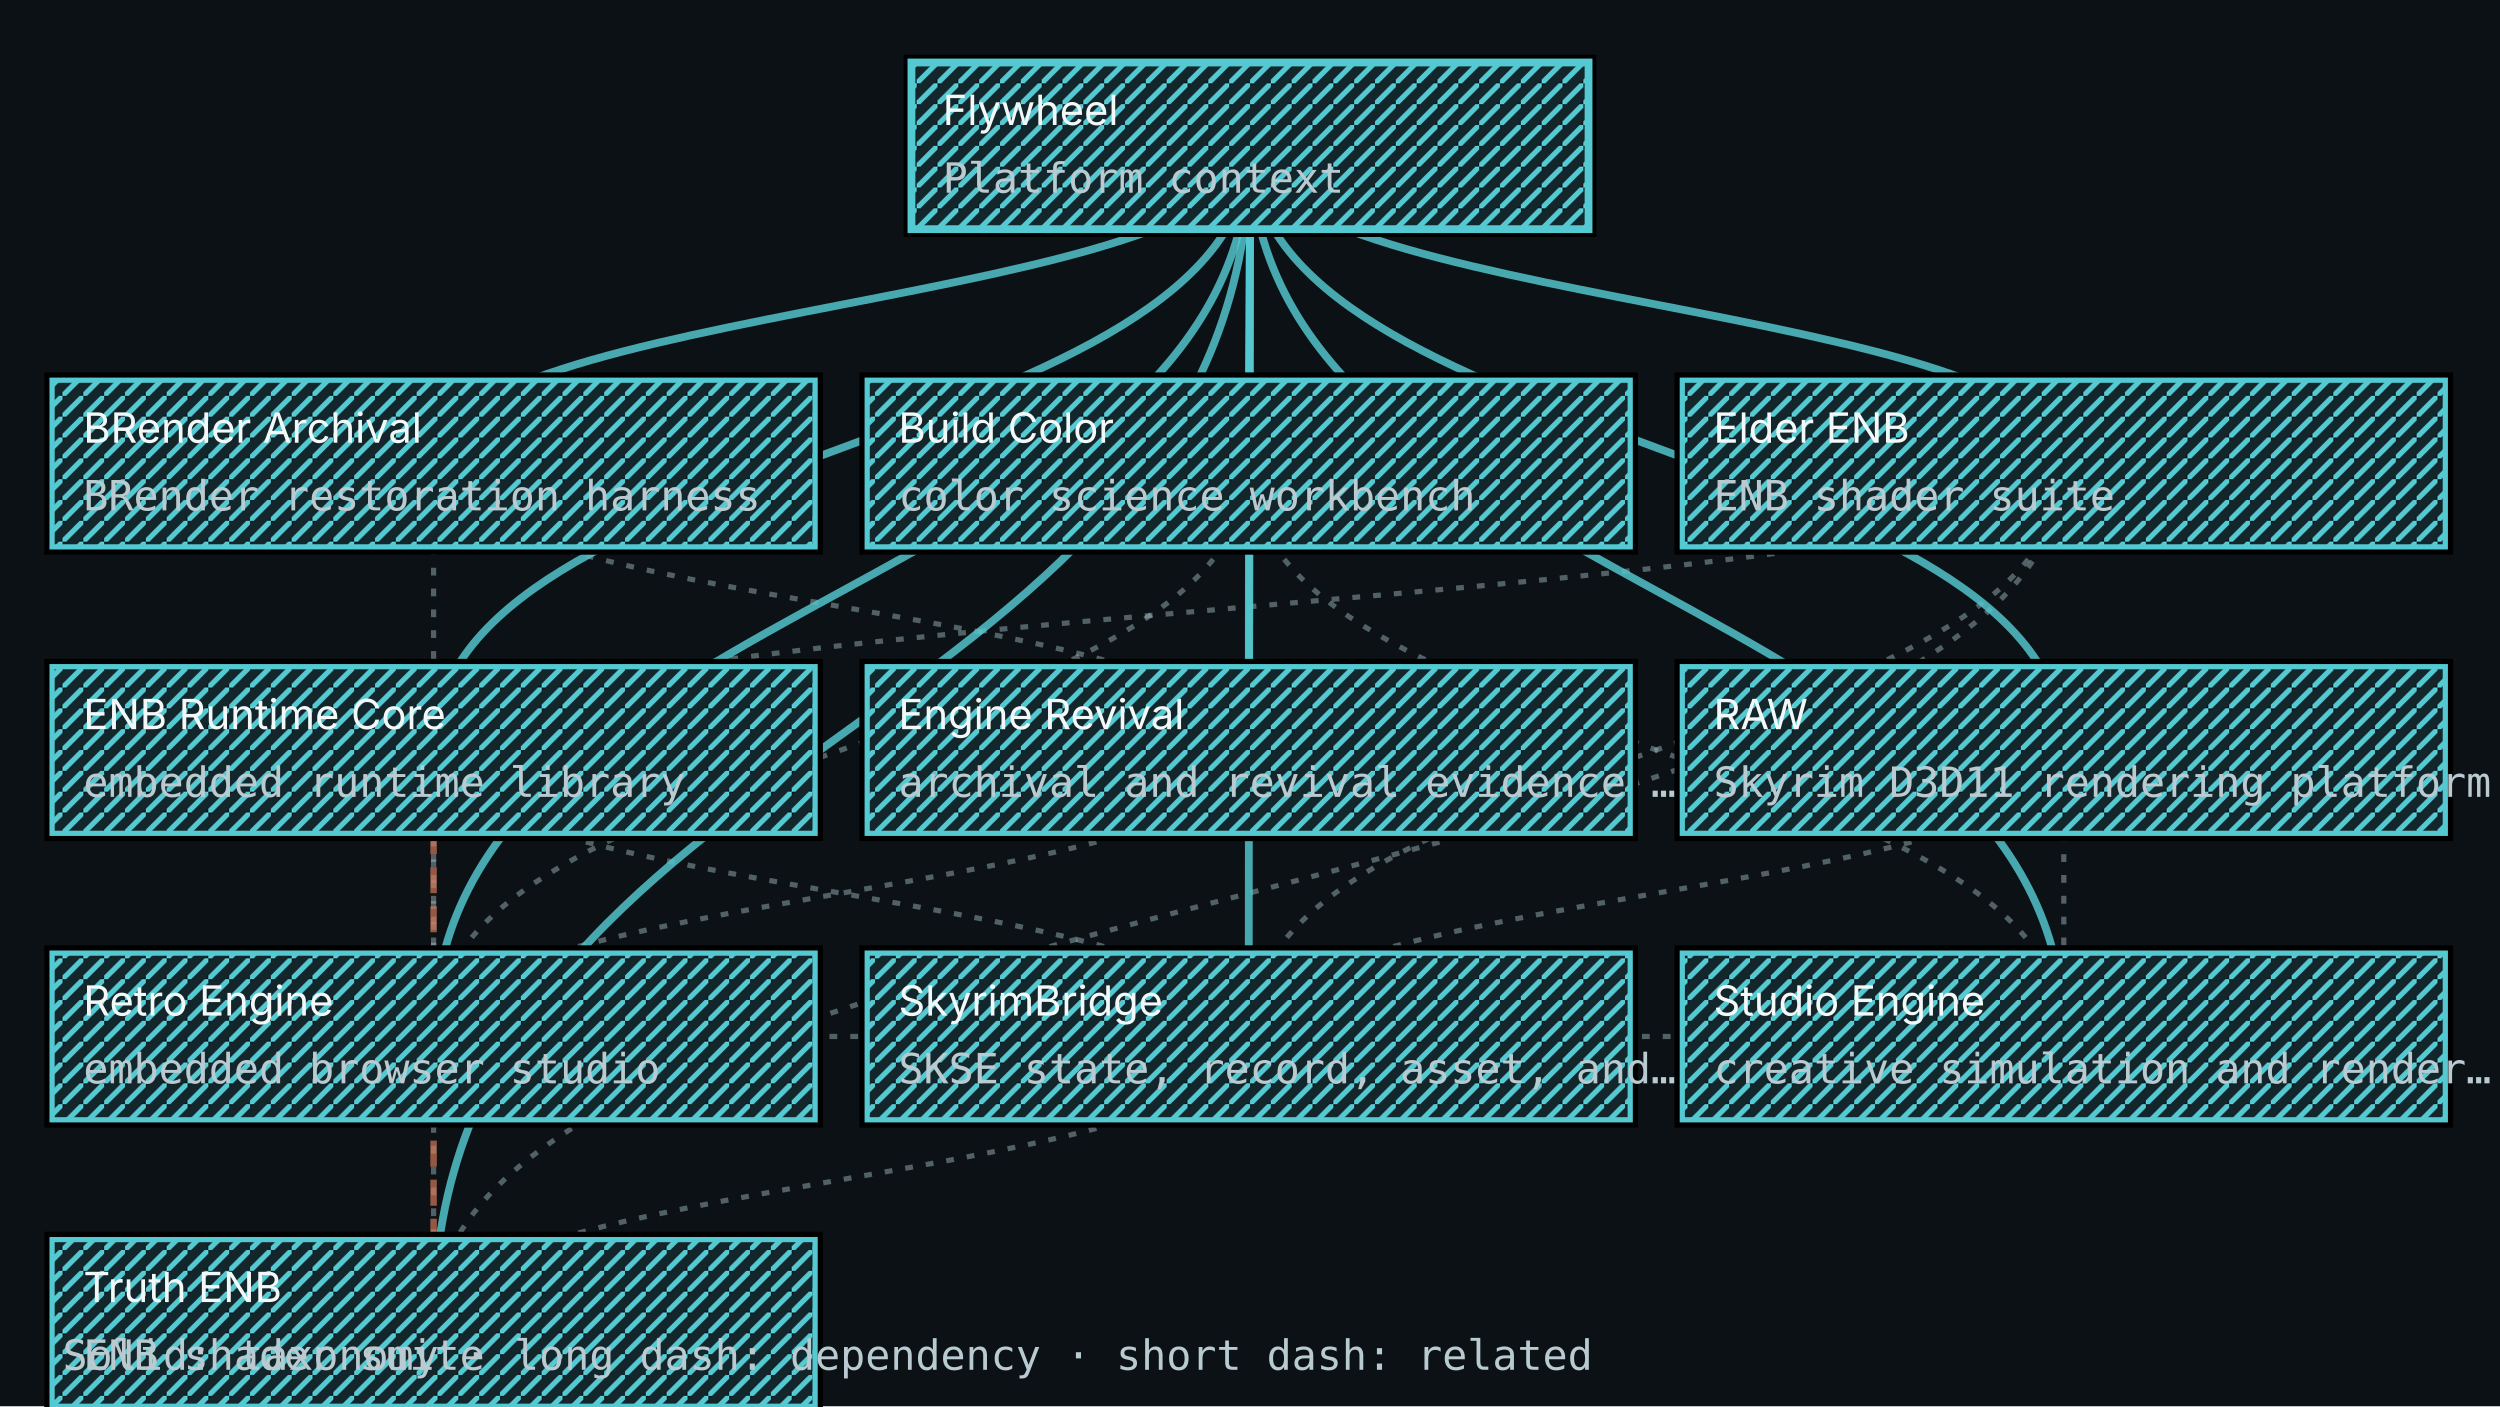
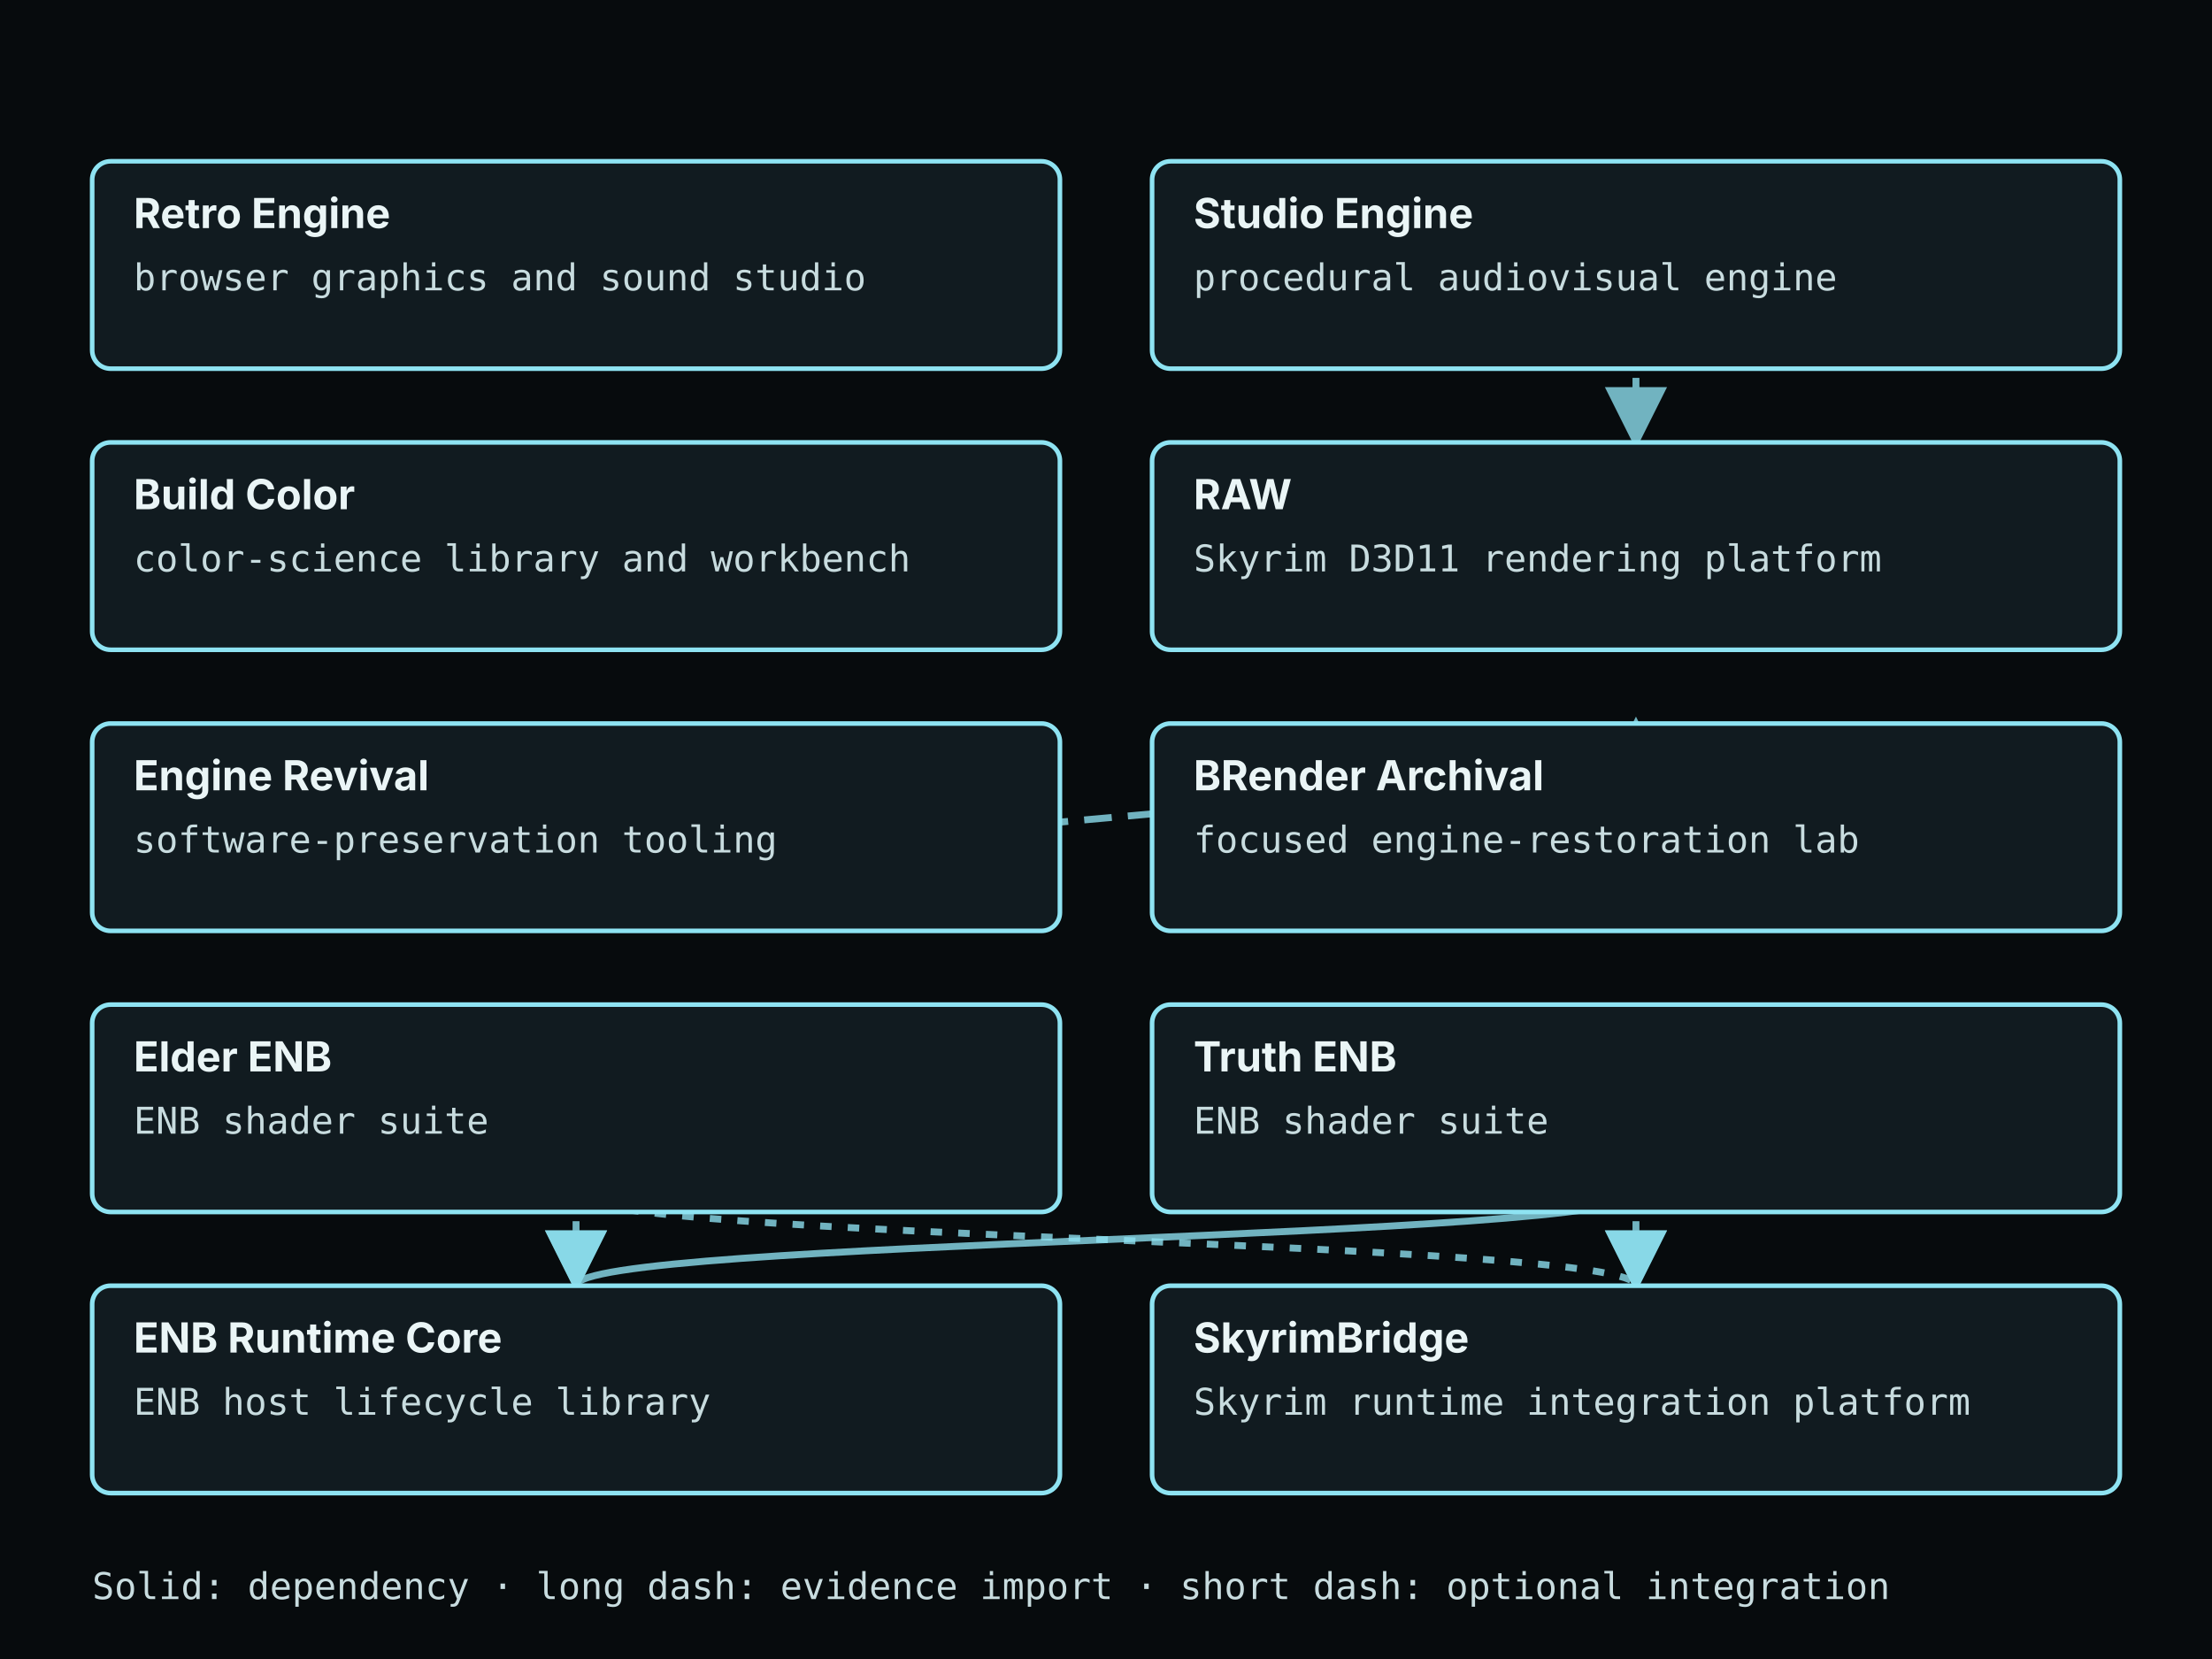
- <svg xmlns="http://www.w3.org/2000/svg" role="img" viewBox="0 0 960 540" aria-labelledby="graphics-retro-capability-map-title graphics-retro-capability-map-desc" data-figure-kind="relationship">
+ <svg xmlns="http://www.w3.org/2000/svg" role="img" width="960" height="720" viewBox="0 0 960 720" aria-labelledby="graphics-retro-capability-map-title graphics-retro-capability-map-desc" data-figure-kind="relationship">
  <defs>
-     <pattern id="graphics-retro-capability-map-verified-pattern" width="8" height="8" patternUnits="userSpaceOnUse">
-       <rect width="8" height="8" fill="#13262b" />
-       <path d="M0 8L8 0" stroke="#54c9d1" stroke-width="2" />
-     </pattern>
-     <pattern id="graphics-retro-capability-map-caution-pattern" width="10" height="10" patternUnits="userSpaceOnUse">
-       <rect width="10" height="10" fill="#291b18" />
-       <path d="M-2 10L10-2M4 12L12 4" stroke="#d47a5a" stroke-width="2" />
-     </pattern>
-     <pattern id="graphics-retro-capability-map-unavailable-pattern" width="8" height="8" patternUnits="userSpaceOnUse">
-       <rect width="8" height="8" fill="#17252c" />
-       <circle cx="2" cy="2" r="1.2" fill="#9eb8bf" />
-     </pattern>
-     <marker id="graphics-retro-capability-map-arrow" markerWidth="8" markerHeight="8" refX="7" refY="4" orient="auto" markerUnits="strokeWidth">
-       <path d="M0 0L8 4L0 8Z" fill="#9eb8bf" />
+     <marker id="arrow" markerWidth="9" markerHeight="9" refX="8" refY="4.5" orient="auto">
+       <path d="M0 0L9 4.5L0 9Z" fill="#8ee3f2" />
    </marker>
  </defs>
-   <style>
-     text{font-family:"Hanken Grotesk",-apple-system,BlinkMacSystemFont,"Segoe UI",sans-serif;fill:#f2f8f8}
-     .mono{font-family:"Conso","JetBrains Mono",ui-monospace,"SFMono-Regular",monospace}
-     .muted{fill:#b9cbd0}.hairline{stroke:#36505a;stroke-width:1}.value{font-variant-numeric:tabular-nums}
-     [data-figure-point]:focus{outline:none}[data-figure-point]:focus-visible .focus-ring{stroke:#54c9d1;stroke-width:4;fill:none}
-   </style>
-   <rect width="960" height="540" fill="#0b1115" />
-   <path data-relationship-edge="true" data-edge-type="related" d="M166.50 178.00 C166.50 233.00 479.50 233.00 479.50 288.00" fill="none" stroke="#9eb8bf" stroke-width="2" stroke-dasharray="3 5" marker-end="url(#graphics-retro-capability-map-arrow)" opacity="0.48" aria-hidden="true" />
-   <path data-relationship-edge="true" data-edge-type="related" d="M166.50 178.00 C166.50 288.00 166.50 288.00 166.50 398.00" fill="none" stroke="#9eb8bf" stroke-width="2" stroke-dasharray="3 5" marker-end="url(#graphics-retro-capability-map-arrow)" opacity="0.48" aria-hidden="true" />
-   <path data-relationship-edge="true" data-edge-type="related" d="M479.50 178.00 C479.50 288.00 166.50 288.00 166.50 398.00" fill="none" stroke="#9eb8bf" stroke-width="2" stroke-dasharray="3 5" marker-end="url(#graphics-retro-capability-map-arrow)" opacity="0.48" aria-hidden="true" />
-   <path data-relationship-edge="true" data-edge-type="related" d="M479.50 178.00 C479.50 288.00 792.50 288.00 792.50 398.00" fill="none" stroke="#9eb8bf" stroke-width="2" stroke-dasharray="3 5" marker-end="url(#graphics-retro-capability-map-arrow)" opacity="0.48" aria-hidden="true" />
-   <path data-relationship-edge="true" data-edge-type="related" d="M792.50 178.00 C792.50 233.00 166.50 233.00 166.50 288.00" fill="none" stroke="#9eb8bf" stroke-width="2" stroke-dasharray="3 5" marker-end="url(#graphics-retro-capability-map-arrow)" opacity="0.48" aria-hidden="true" />
-   <path data-relationship-edge="true" data-edge-type="related" d="M792.50 178.00 C792.50 288.00 479.50 288.00 479.50 398.00" fill="none" stroke="#9eb8bf" stroke-width="2" stroke-dasharray="3 5" marker-end="url(#graphics-retro-capability-map-arrow)" opacity="0.48" aria-hidden="true" />
-   <path data-relationship-edge="true" data-edge-type="related" d="M792.50 178.00 C792.50 343.00 166.50 343.00 166.50 508.00" fill="none" stroke="#9eb8bf" stroke-width="2" stroke-dasharray="3 5" marker-end="url(#graphics-retro-capability-map-arrow)" opacity="0.48" aria-hidden="true" />
-   <path data-relationship-edge="true" data-edge-type="related" d="M166.50 288.00 C166.50 343.00 479.50 343.00 479.50 398.00" fill="none" stroke="#9eb8bf" stroke-width="2" stroke-dasharray="3 5" marker-end="url(#graphics-retro-capability-map-arrow)" opacity="0.48" aria-hidden="true" />
-   <path data-relationship-edge="true" data-edge-type="related" d="M166.50 288.00 C166.50 398.00 166.50 398.00 166.50 508.00" fill="none" stroke="#9eb8bf" stroke-width="2" stroke-dasharray="3 5" marker-end="url(#graphics-retro-capability-map-arrow)" opacity="0.48" aria-hidden="true" />
-   <path data-relationship-edge="true" data-edge-type="related" d="M479.50 288.00 C479.50 343.00 166.50 343.00 166.50 398.00" fill="none" stroke="#9eb8bf" stroke-width="2" stroke-dasharray="3 5" marker-end="url(#graphics-retro-capability-map-arrow)" opacity="0.48" aria-hidden="true" />
-   <path data-relationship-edge="true" data-edge-type="hierarchy" d="M480.00 56.00 C480.00 117.00 166.50 117.00 166.50 178.00" fill="none" stroke="#54c9d1" stroke-width="3" stroke-dasharray="none" marker-end="url(#graphics-retro-capability-map-arrow)" opacity="0.82" aria-hidden="true" />
-   <path data-relationship-edge="true" data-edge-type="hierarchy" d="M480.00 56.00 C480.00 117.00 479.50 117.00 479.50 178.00" fill="none" stroke="#54c9d1" stroke-width="3" stroke-dasharray="none" marker-end="url(#graphics-retro-capability-map-arrow)" opacity="0.82" aria-hidden="true" />
-   <path data-relationship-edge="true" data-edge-type="hierarchy" d="M480.00 56.00 C480.00 117.00 792.50 117.00 792.50 178.00" fill="none" stroke="#54c9d1" stroke-width="3" stroke-dasharray="none" marker-end="url(#graphics-retro-capability-map-arrow)" opacity="0.82" aria-hidden="true" />
-   <path data-relationship-edge="true" data-edge-type="hierarchy" d="M480.00 56.00 C480.00 172.00 166.50 172.00 166.50 288.00" fill="none" stroke="#54c9d1" stroke-width="3" stroke-dasharray="none" marker-end="url(#graphics-retro-capability-map-arrow)" opacity="0.82" aria-hidden="true" />
-   <path data-relationship-edge="true" data-edge-type="hierarchy" d="M480.00 56.00 C480.00 172.00 479.50 172.00 479.50 288.00" fill="none" stroke="#54c9d1" stroke-width="3" stroke-dasharray="none" marker-end="url(#graphics-retro-capability-map-arrow)" opacity="0.82" aria-hidden="true" />
-   <path data-relationship-edge="true" data-edge-type="hierarchy" d="M480.00 56.00 C480.00 172.00 792.50 172.00 792.50 288.00" fill="none" stroke="#54c9d1" stroke-width="3" stroke-dasharray="none" marker-end="url(#graphics-retro-capability-map-arrow)" opacity="0.82" aria-hidden="true" />
-   <path data-relationship-edge="true" data-edge-type="hierarchy" d="M480.00 56.00 C480.00 227.00 166.50 227.00 166.50 398.00" fill="none" stroke="#54c9d1" stroke-width="3" stroke-dasharray="none" marker-end="url(#graphics-retro-capability-map-arrow)" opacity="0.82" aria-hidden="true" />
-   <path data-relationship-edge="true" data-edge-type="hierarchy" d="M480.00 56.00 C480.00 227.00 479.50 227.00 479.50 398.00" fill="none" stroke="#54c9d1" stroke-width="3" stroke-dasharray="none" marker-end="url(#graphics-retro-capability-map-arrow)" opacity="0.82" aria-hidden="true" />
-   <path data-relationship-edge="true" data-edge-type="hierarchy" d="M480.00 56.00 C480.00 227.00 792.50 227.00 792.50 398.00" fill="none" stroke="#54c9d1" stroke-width="3" stroke-dasharray="none" marker-end="url(#graphics-retro-capability-map-arrow)" opacity="0.82" aria-hidden="true" />
-   <path data-relationship-edge="true" data-edge-type="hierarchy" d="M480.00 56.00 C480.00 282.00 166.50 282.00 166.50 508.00" fill="none" stroke="#54c9d1" stroke-width="3" stroke-dasharray="none" marker-end="url(#graphics-retro-capability-map-arrow)" opacity="0.82" aria-hidden="true" />
-   <path data-relationship-edge="true" data-edge-type="related" d="M792.50 288.00 C792.50 343.00 479.50 343.00 479.50 398.00" fill="none" stroke="#9eb8bf" stroke-width="2" stroke-dasharray="3 5" marker-end="url(#graphics-retro-capability-map-arrow)" opacity="0.48" aria-hidden="true" />
-   <path data-relationship-edge="true" data-edge-type="related" d="M792.50 288.00 C792.50 343.00 792.50 343.00 792.50 398.00" fill="none" stroke="#9eb8bf" stroke-width="2" stroke-dasharray="3 5" marker-end="url(#graphics-retro-capability-map-arrow)" opacity="0.48" aria-hidden="true" />
-   <path data-relationship-edge="true" data-edge-type="related" d="M166.50 398.00 C166.50 398.00 792.50 398.00 792.50 398.00" fill="none" stroke="#9eb8bf" stroke-width="2" stroke-dasharray="3 5" marker-end="url(#graphics-retro-capability-map-arrow)" opacity="0.48" aria-hidden="true" />
-   <path data-relationship-edge="true" data-edge-type="related" d="M479.50 398.00 C479.50 453.00 166.50 453.00 166.50 508.00" fill="none" stroke="#9eb8bf" stroke-width="2" stroke-dasharray="3 5" marker-end="url(#graphics-retro-capability-map-arrow)" opacity="0.48" aria-hidden="true" />
-   <path data-relationship-edge="true" data-edge-type="dependency" d="M166.50 508.00 C166.50 398.00 166.50 398.00 166.50 288.00" fill="none" stroke="#d47a5a" stroke-width="2.5" stroke-dasharray="10 5" marker-end="url(#graphics-retro-capability-map-arrow)" opacity="0.68" aria-hidden="true" />
-   <g data-figure-point="true" data-figure-key="brender-archival" data-status-label="BRender restoration harness" role="graphics-symbol" aria-label="BRender Archival. BRender restoration harness." tabindex="-1">
-     <rect class="focus-ring" x="17" y="143" width="299" height="70" stroke="transparent" />
-     <rect x="20" y="146" width="293" height="64" fill="url(#graphics-retro-capability-map-verified-pattern)" stroke="#54c9d1" stroke-width="2" stroke-dasharray="none" />
-     <text data-node-label="true" x="32" y="170" font-size="16">BRender Archival</text>
-     <text data-node-label="true" x="32" y="196" class="mono muted" font-size="16">BRender restoration harness</text>
+   <style>text{font-family:"Hanken Grotesk",-apple-system,BlinkMacSystemFont,"Segoe UI",sans-serif;fill:#eaf5f6}.mono{font-family:"Conso","JetBrains Mono",ui-monospace,monospace}.muted{fill:#c8dcdf}[data-figure-point]:focus-visible .focus-ring{stroke:#f2efe6;stroke-width:4}</style>
+   <rect width="960" height="720" fill="#070b0d" />
+   <path data-relationship-edge="true" data-edge-type="dependency" d="M710 518 C710 538 250 538 250 558" fill="none" stroke="#8ee3f2" stroke-width="3" stroke-dasharray="none" marker-end="url(#arrow)" opacity=".78" />
+   <path data-relationship-edge="true" data-edge-type="optional-integration" d="M710 518 C710 538 710 538 710 558" fill="none" stroke="#8ee3f2" stroke-width="3" stroke-dasharray="5 7" marker-end="url(#arrow)" opacity=".78" />
+   <path data-relationship-edge="true" data-edge-type="optional-integration" d="M250 518 C250 538 250 538 250 558" fill="none" stroke="#8ee3f2" stroke-width="3" stroke-dasharray="5 7" marker-end="url(#arrow)" opacity=".78" />
+   <path data-relationship-edge="true" data-edge-type="optional-integration" d="M250 518 C250 538 710 538 710 558" fill="none" stroke="#8ee3f2" stroke-width="3" stroke-dasharray="5 7" marker-end="url(#arrow)" opacity=".78" />
+   <path data-relationship-edge="true" data-edge-type="evidence-import" d="M250 396 C250 355 710 355 710 314" fill="none" stroke="#8ee3f2" stroke-width="3" stroke-dasharray="12 7" marker-end="url(#arrow)" opacity=".78" />
+   <path data-relationship-edge="true" data-edge-type="optional-integration" d="M710 152 C710 172 710 172 710 192" fill="none" stroke="#8ee3f2" stroke-width="3" stroke-dasharray="5 7" marker-end="url(#arrow)" opacity=".78" />
+   <g data-figure-point="true" data-figure-key="retro-engine" role="graphics-symbol" aria-label="Retro Engine. browser graphics and sound studio." tabindex="-1">
+     <rect class="focus-ring" x="37" y="67" width="426" height="96" fill="none" stroke="transparent" />
+     <rect x="40" y="70" width="420" height="90" rx="8" fill="#111b20" stroke="#8ee3f2" stroke-width="2" />
+     <text x="58" y="99" font-size="18" font-weight="700">Retro Engine</text>
+     <text x="58" y="126" class="mono muted" font-size="16">browser graphics and sound studio</text>
  </g>
-   <g data-figure-point="true" data-figure-key="build-color" data-status-label="color science workbench" role="graphics-symbol" aria-label="Build Color. color science workbench." tabindex="-1">
-     <rect class="focus-ring" x="330" y="143" width="299" height="70" stroke="transparent" />
-     <rect x="333" y="146" width="293" height="64" fill="url(#graphics-retro-capability-map-verified-pattern)" stroke="#54c9d1" stroke-width="2" stroke-dasharray="none" />
-     <text data-node-label="true" x="345" y="170" font-size="16">Build Color</text>
-     <text data-node-label="true" x="345" y="196" class="mono muted" font-size="16">color science workbench</text>
+   <g data-figure-point="true" data-figure-key="studio-engine" role="graphics-symbol" aria-label="Studio Engine. procedural audiovisual engine." tabindex="-1">
+     <rect class="focus-ring" x="497" y="67" width="426" height="96" fill="none" stroke="transparent" />
+     <rect x="500" y="70" width="420" height="90" rx="8" fill="#111b20" stroke="#8ee3f2" stroke-width="2" />
+     <text x="518" y="99" font-size="18" font-weight="700">Studio Engine</text>
+     <text x="518" y="126" class="mono muted" font-size="16">procedural audiovisual engine</text>
  </g>
-   <g data-figure-point="true" data-figure-key="elder-enb" data-status-label="ENB shader suite" role="graphics-symbol" aria-label="Elder ENB. ENB shader suite." tabindex="-1">
-     <rect class="focus-ring" x="643" y="143" width="299" height="70" stroke="transparent" />
-     <rect x="646" y="146" width="293" height="64" fill="url(#graphics-retro-capability-map-verified-pattern)" stroke="#54c9d1" stroke-width="2" stroke-dasharray="none" />
-     <text data-node-label="true" x="658" y="170" font-size="16">Elder ENB</text>
-     <text data-node-label="true" x="658" y="196" class="mono muted" font-size="16">ENB shader suite</text>
+   <g data-figure-point="true" data-figure-key="build-color" role="graphics-symbol" aria-label="Build Color. color-science library and workbench." tabindex="-1">
+     <rect class="focus-ring" x="37" y="189" width="426" height="96" fill="none" stroke="transparent" />
+     <rect x="40" y="192" width="420" height="90" rx="8" fill="#111b20" stroke="#8ee3f2" stroke-width="2" />
+     <text x="58" y="221" font-size="18" font-weight="700">Build Color</text>
+     <text x="58" y="248" class="mono muted" font-size="16">color-science library and workbench</text>
  </g>
-   <g data-figure-point="true" data-figure-key="enb-runtime-core" data-status-label="embedded runtime library" role="graphics-symbol" aria-label="ENB Runtime Core. embedded runtime library." tabindex="-1">
-     <rect class="focus-ring" x="17" y="253" width="299" height="70" stroke="transparent" />
-     <rect x="20" y="256" width="293" height="64" fill="url(#graphics-retro-capability-map-verified-pattern)" stroke="#54c9d1" stroke-width="2" stroke-dasharray="none" />
-     <text data-node-label="true" x="32" y="280" font-size="16">ENB Runtime Core</text>
-     <text data-node-label="true" x="32" y="306" class="mono muted" font-size="16">embedded runtime library</text>
+   <g data-figure-point="true" data-figure-key="raw" role="graphics-symbol" aria-label="RAW. Skyrim D3D11 rendering platform." tabindex="-1">
+     <rect class="focus-ring" x="497" y="189" width="426" height="96" fill="none" stroke="transparent" />
+     <rect x="500" y="192" width="420" height="90" rx="8" fill="#111b20" stroke="#8ee3f2" stroke-width="2" />
+     <text x="518" y="221" font-size="18" font-weight="700">RAW</text>
+     <text x="518" y="248" class="mono muted" font-size="16">Skyrim D3D11 rendering platform</text>
  </g>
-   <g data-figure-point="true" data-figure-key="engine-revival" data-status-label="archival and revival evidence platform" role="graphics-symbol" aria-label="Engine Revival. archival and revival evidence platform." tabindex="-1">
-     <rect class="focus-ring" x="330" y="253" width="299" height="70" stroke="transparent" />
-     <rect x="333" y="256" width="293" height="64" fill="url(#graphics-retro-capability-map-verified-pattern)" stroke="#54c9d1" stroke-width="2" stroke-dasharray="none" />
-     <text data-node-label="true" x="345" y="280" font-size="16">Engine Revival</text>
-     <text data-node-label="true" x="345" y="306" class="mono muted" font-size="16">archival and revival evidence …</text>
+   <g data-figure-point="true" data-figure-key="engine-revival" role="graphics-symbol" aria-label="Engine Revival. software-preservation tooling." tabindex="-1">
+     <rect class="focus-ring" x="37" y="311" width="426" height="96" fill="none" stroke="transparent" />
+     <rect x="40" y="314" width="420" height="90" rx="8" fill="#111b20" stroke="#8ee3f2" stroke-width="2" />
+     <text x="58" y="343" font-size="18" font-weight="700">Engine Revival</text>
+     <text x="58" y="370" class="mono muted" font-size="16">software-preservation tooling</text>
  </g>
-   <g data-figure-point="true" data-figure-key="flywheel" data-status-label="Platform context" role="graphics-symbol" aria-label="Flywheel. Platform context." tabindex="-1">
-     <rect class="focus-ring" x="347" y="21" width="266" height="70" stroke="transparent" />
-     <rect x="350" y="24" width="260" height="64" fill="url(#graphics-retro-capability-map-verified-pattern)" stroke="#54c9d1" stroke-width="3" stroke-dasharray="none" />
-     <text data-node-label="true" x="362" y="48" font-size="16">Flywheel</text>
-     <text data-node-label="true" x="362" y="74" class="mono muted" font-size="16">Platform context</text>
+   <g data-figure-point="true" data-figure-key="brender-archival" role="graphics-symbol" aria-label="BRender Archival. focused engine-restoration lab." tabindex="-1">
+     <rect class="focus-ring" x="497" y="311" width="426" height="96" fill="none" stroke="transparent" />
+     <rect x="500" y="314" width="420" height="90" rx="8" fill="#111b20" stroke="#8ee3f2" stroke-width="2" />
+     <text x="518" y="343" font-size="18" font-weight="700">BRender Archival</text>
+     <text x="518" y="370" class="mono muted" font-size="16">focused engine-restoration lab</text>
  </g>
-   <g data-figure-point="true" data-figure-key="raw" data-status-label="Skyrim D3D11 rendering platform" role="graphics-symbol" aria-label="RAW. Skyrim D3D11 rendering platform." tabindex="-1">
-     <rect class="focus-ring" x="643" y="253" width="299" height="70" stroke="transparent" />
-     <rect x="646" y="256" width="293" height="64" fill="url(#graphics-retro-capability-map-verified-pattern)" stroke="#54c9d1" stroke-width="2" stroke-dasharray="none" />
-     <text data-node-label="true" x="658" y="280" font-size="16">RAW</text>
-     <text data-node-label="true" x="658" y="306" class="mono muted" font-size="16">Skyrim D3D11 rendering platform</text>
+   <g data-figure-point="true" data-figure-key="elder-enb" role="graphics-symbol" aria-label="Elder ENB. ENB shader suite." tabindex="-1">
+     <rect class="focus-ring" x="37" y="433" width="426" height="96" fill="none" stroke="transparent" />
+     <rect x="40" y="436" width="420" height="90" rx="8" fill="#111b20" stroke="#8ee3f2" stroke-width="2" />
+     <text x="58" y="465" font-size="18" font-weight="700">Elder ENB</text>
+     <text x="58" y="492" class="mono muted" font-size="16">ENB shader suite</text>
  </g>
-   <g data-figure-point="true" data-figure-key="retro-engine" data-status-label="embedded browser studio" role="graphics-symbol" aria-label="Retro Engine. embedded browser studio." tabindex="-1">
-     <rect class="focus-ring" x="17" y="363" width="299" height="70" stroke="transparent" />
-     <rect x="20" y="366" width="293" height="64" fill="url(#graphics-retro-capability-map-verified-pattern)" stroke="#54c9d1" stroke-width="2" stroke-dasharray="none" />
-     <text data-node-label="true" x="32" y="390" font-size="16">Retro Engine</text>
-     <text data-node-label="true" x="32" y="416" class="mono muted" font-size="16">embedded browser studio</text>
+   <g data-figure-point="true" data-figure-key="truth-enb" role="graphics-symbol" aria-label="Truth ENB. ENB shader suite." tabindex="-1">
+     <rect class="focus-ring" x="497" y="433" width="426" height="96" fill="none" stroke="transparent" />
+     <rect x="500" y="436" width="420" height="90" rx="8" fill="#111b20" stroke="#8ee3f2" stroke-width="2" />
+     <text x="518" y="465" font-size="18" font-weight="700">Truth ENB</text>
+     <text x="518" y="492" class="mono muted" font-size="16">ENB shader suite</text>
  </g>
-   <g data-figure-point="true" data-figure-key="skyrimbridge" data-status-label="SKSE state, record, asset, and ABI system" role="graphics-symbol" aria-label="SkyrimBridge. SKSE state, record, asset, and ABI system." tabindex="-1">
-     <rect class="focus-ring" x="330" y="363" width="299" height="70" stroke="transparent" />
-     <rect x="333" y="366" width="293" height="64" fill="url(#graphics-retro-capability-map-verified-pattern)" stroke="#54c9d1" stroke-width="2" stroke-dasharray="none" />
-     <text data-node-label="true" x="345" y="390" font-size="16">SkyrimBridge</text>
-     <text data-node-label="true" x="345" y="416" class="mono muted" font-size="16">SKSE state, record, asset, and…</text>
+   <g data-figure-point="true" data-figure-key="enb-runtime-core" role="graphics-symbol" aria-label="ENB Runtime Core. ENB host lifecycle library." tabindex="-1">
+     <rect class="focus-ring" x="37" y="555" width="426" height="96" fill="none" stroke="transparent" />
+     <rect x="40" y="558" width="420" height="90" rx="8" fill="#111b20" stroke="#8ee3f2" stroke-width="2" />
+     <text x="58" y="587" font-size="18" font-weight="700">ENB Runtime Core</text>
+     <text x="58" y="614" class="mono muted" font-size="16">ENB host lifecycle library</text>
  </g>
-   <g data-figure-point="true" data-figure-key="studio-engine" data-status-label="creative simulation and render engine" role="graphics-symbol" aria-label="Studio Engine. creative simulation and render engine." tabindex="-1">
-     <rect class="focus-ring" x="643" y="363" width="299" height="70" stroke="transparent" />
-     <rect x="646" y="366" width="293" height="64" fill="url(#graphics-retro-capability-map-verified-pattern)" stroke="#54c9d1" stroke-width="2" stroke-dasharray="none" />
-     <text data-node-label="true" x="658" y="390" font-size="16">Studio Engine</text>
-     <text data-node-label="true" x="658" y="416" class="mono muted" font-size="16">creative simulation and render…</text>
+   <g data-figure-point="true" data-figure-key="skyrimbridge" role="graphics-symbol" aria-label="SkyrimBridge. Skyrim runtime integration platform." tabindex="-1">
+     <rect class="focus-ring" x="497" y="555" width="426" height="96" fill="none" stroke="transparent" />
+     <rect x="500" y="558" width="420" height="90" rx="8" fill="#111b20" stroke="#8ee3f2" stroke-width="2" />
+     <text x="518" y="587" font-size="18" font-weight="700">SkyrimBridge</text>
+     <text x="518" y="614" class="mono muted" font-size="16">Skyrim runtime integration platform</text>
  </g>
-   <g data-figure-point="true" data-figure-key="truth-enb" data-status-label="ENB shader suite" role="graphics-symbol" aria-label="Truth ENB. ENB shader suite." tabindex="-1">
-     <rect class="focus-ring" x="17" y="473" width="299" height="70" stroke="transparent" />
-     <rect x="20" y="476" width="293" height="64" fill="url(#graphics-retro-capability-map-verified-pattern)" stroke="#54c9d1" stroke-width="2" stroke-dasharray="none" />
-     <text data-node-label="true" x="32" y="500" font-size="16">Truth ENB</text>
-     <text data-node-label="true" x="32" y="526" class="mono muted" font-size="16">ENB shader suite</text>
-   </g>
-   <text x="24" y="526" class="mono muted" font-size="16">Solid: taxonomy · long dash: dependency · short dash: related</text>
+   <text x="40" y="694" class="mono muted" font-size="16">Solid: dependency · long dash: evidence import · short dash: optional integration</text>
</svg>
